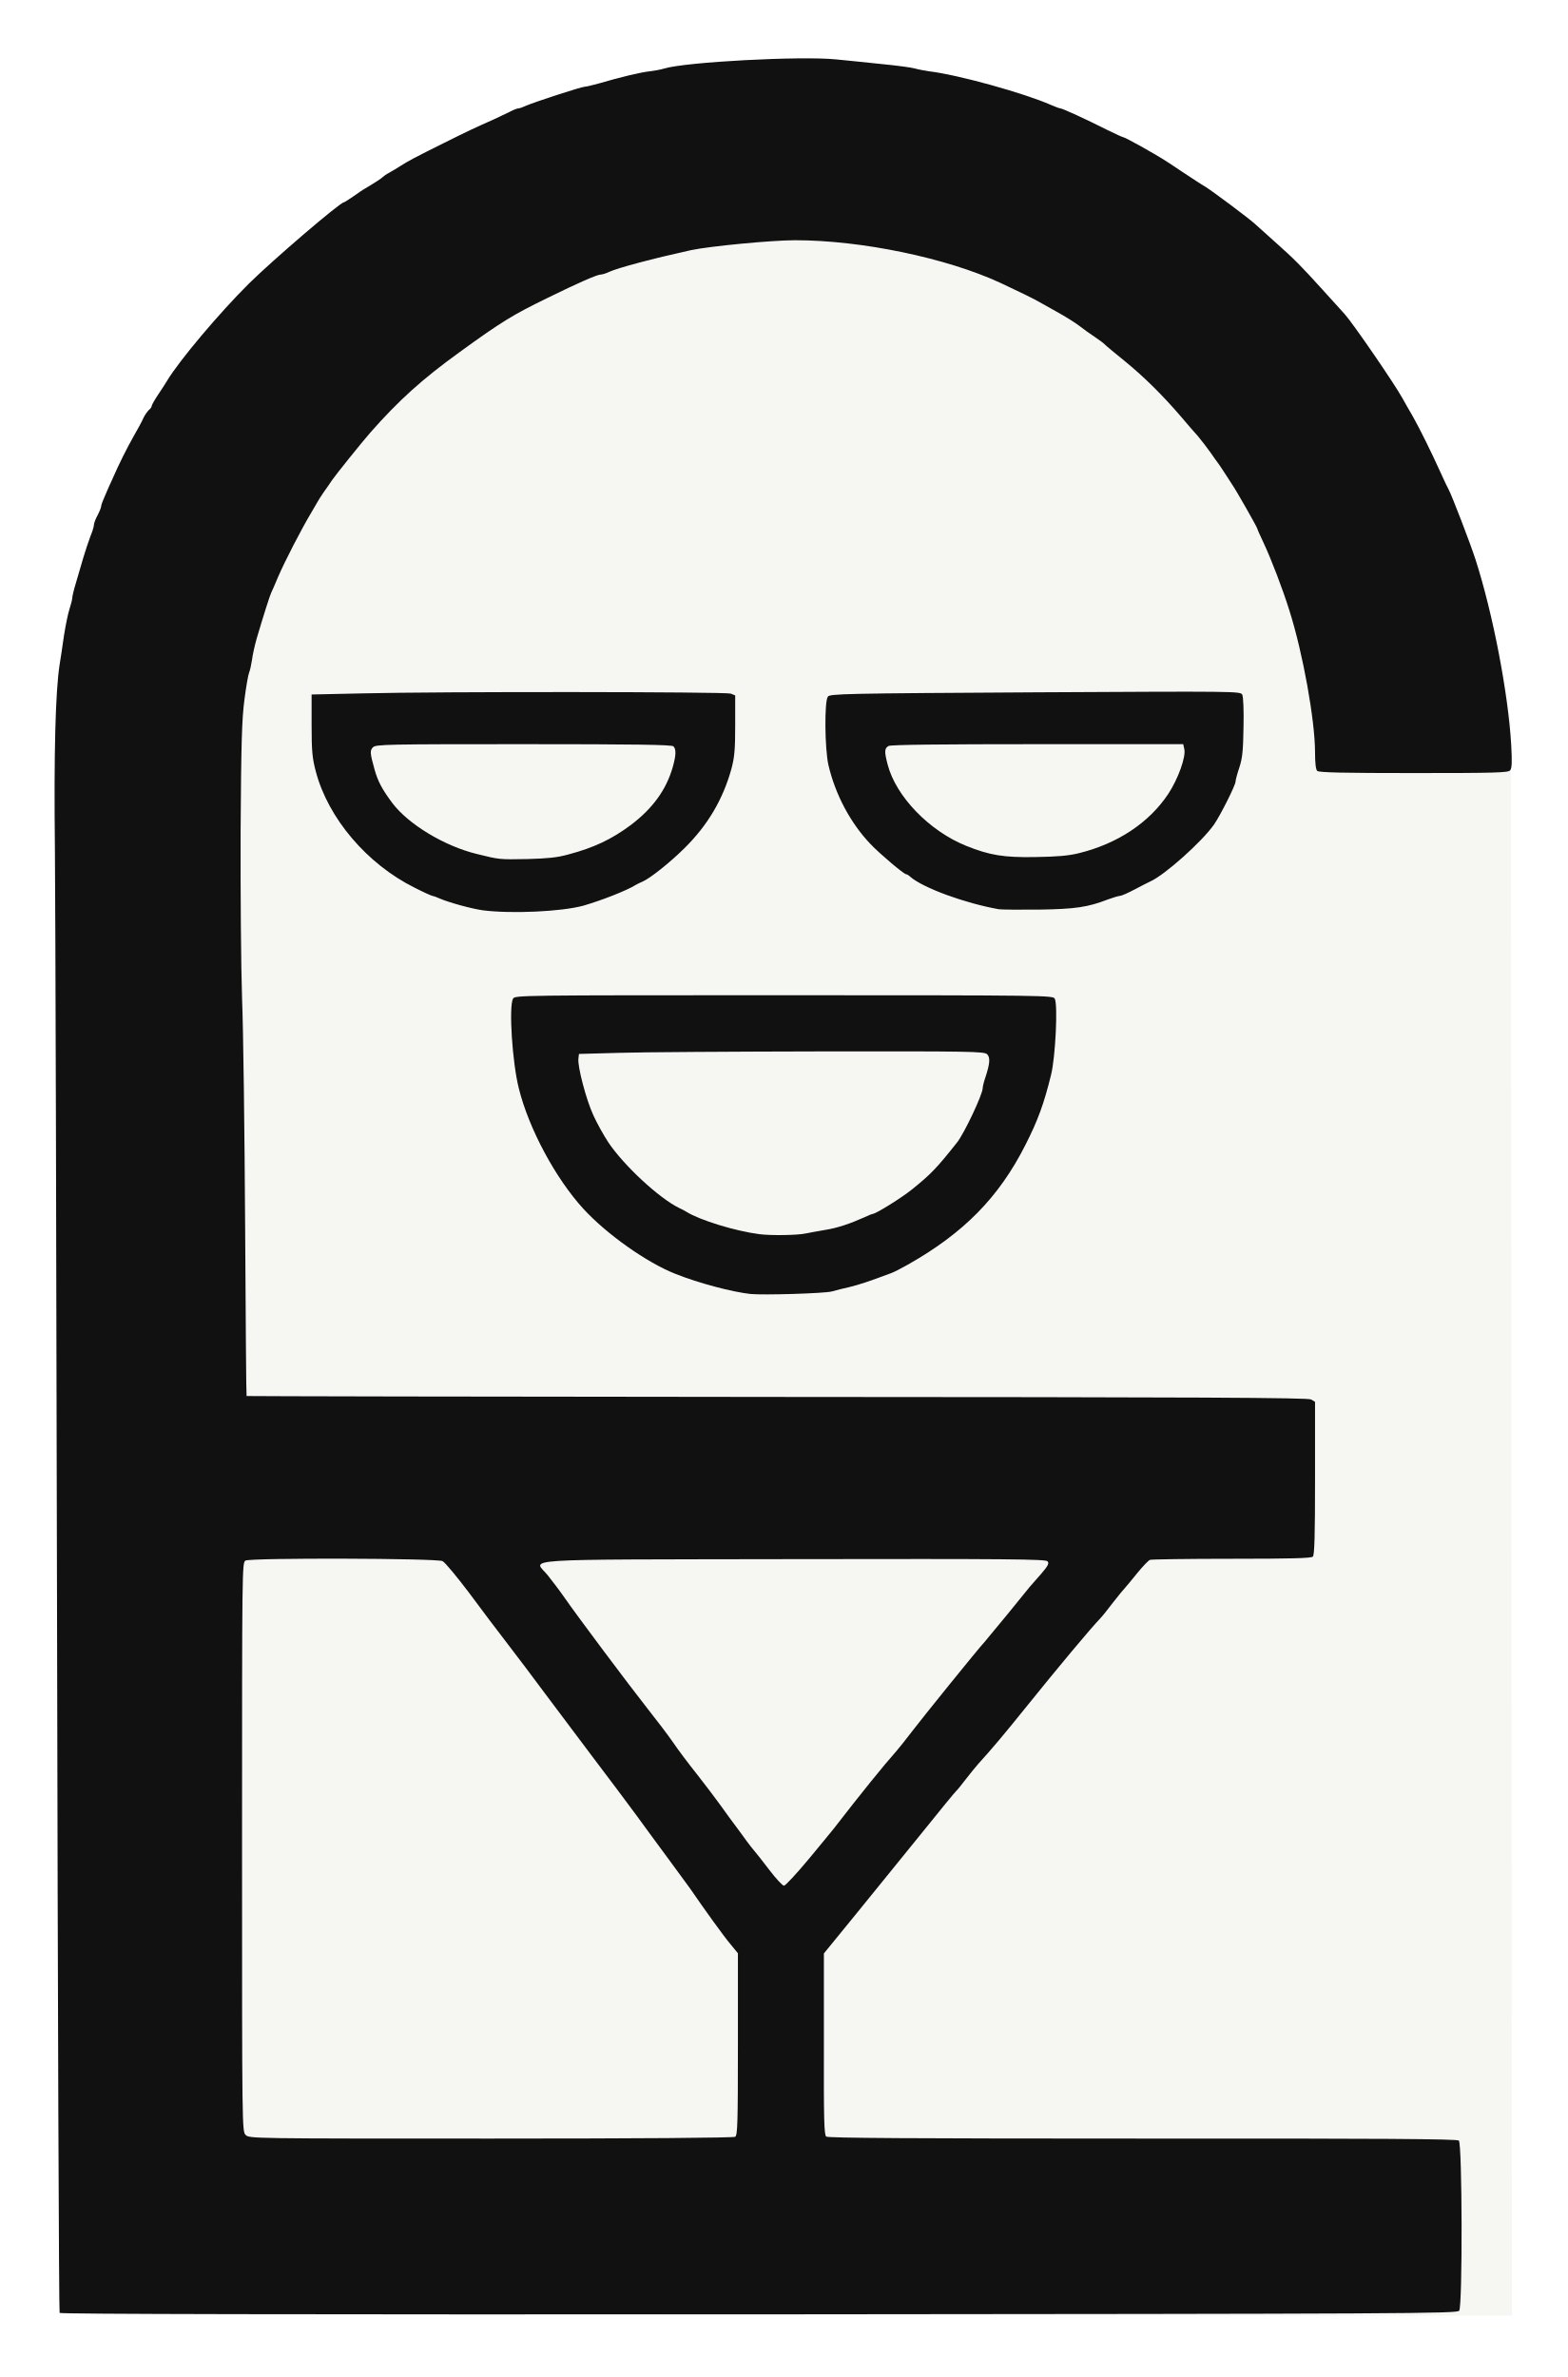
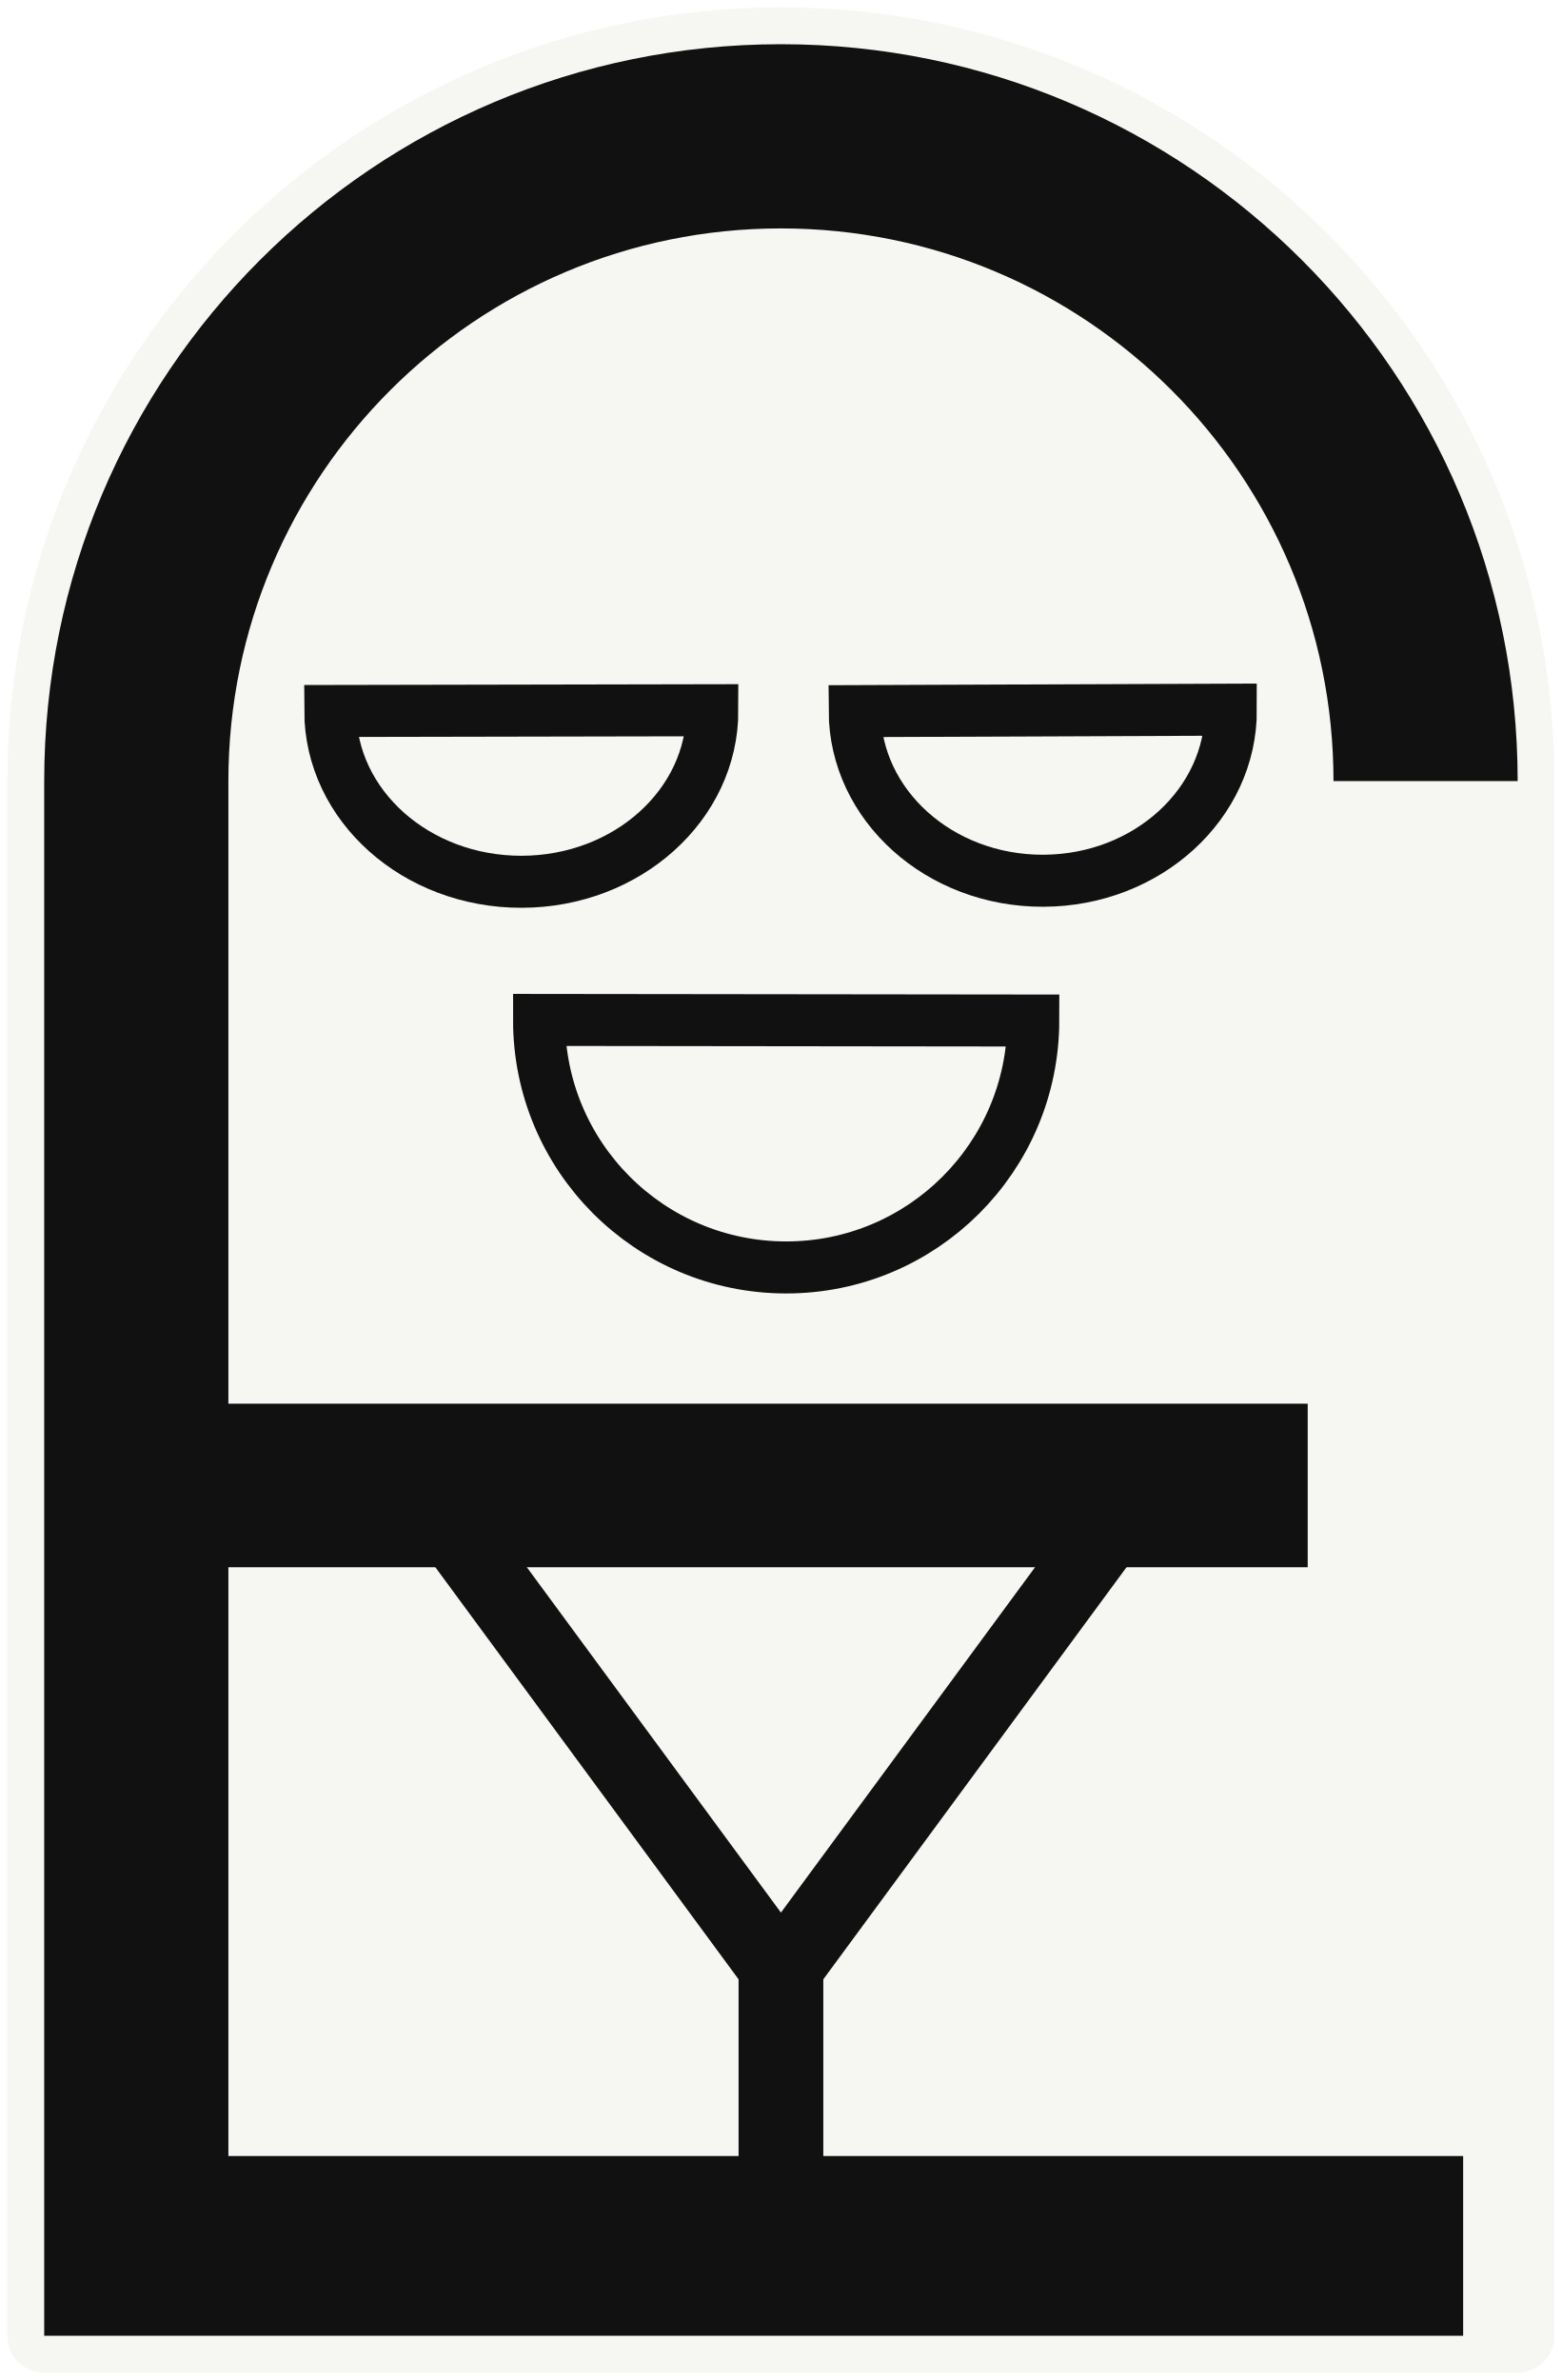
- <svg xmlns="http://www.w3.org/2000/svg" viewBox="0 0 868 1316">
-   <path fill="#f6f6f2" d="M33.3,1280.8C32.6,1279.9 32.0,1148.2 31.6,902.5C31.2,695.1 30.7,500.5 30.4,470.0C29.8,416.6 30.7,382.9 33.0,368.0C33.5,365.0 34.6,357.8 35.4,352.0C36.3,346.2 37.7,339.5 38.5,337.1C39.3,334.6 40.0,331.9 40.0,331.1C40.0,330.2 40.9,326.4 42.1,322.5C43.2,318.6 45.1,312.4 46.2,308.5C47.4,304.6 49.1,299.4 50.1,296.8C51.2,294.2 52.0,291.4 52.0,290.6C52.0,289.7 52.9,287.3 54.0,285.3C55.1,283.2 56.0,281.0 56.0,280.3C56.0,279.6 57.0,276.9 58.2,274.3C59.3,271.6 61.1,267.7 62.1,265.5C65.9,256.8 70.2,248.2 74.0,241.5C76.2,237.7 78.7,233.1 79.4,231.4C80.2,229.7 81.6,227.8 82.4,227.0C83.3,226.3 84.0,225.3 84.0,224.7C84.0,224.2 85.7,221.2 87.8,218.1C89.8,215.0 92.0,211.8 92.5,210.8C99.3,199.5 121.5,173.2 137.8,157.0C151.3,143.7 188.3,112.0 190.4,112.0C190.7,112.0 193.0,110.5 195.5,108.8C198.1,107.0 200.9,105.0 201.9,104.5C207.8,101.0 211.6,98.5 212.0,97.9C212.3,97.6 213.8,96.5 215.5,95.6C217.2,94.7 219.8,93.1 221.5,92.0C226.2,89.0 229.8,87.1 245.7,79.2C259.7,72.2 262.4,71.0 273.8,65.9C276.4,64.7 280.2,62.9 282.2,61.9C284.2,60.8 286.4,60.0 287.0,60.0C287.7,60.0 289.6,59.3 291.3,58.5C295.9,56.5 321.9,48.0 323.8,48.0C324.6,48.0 328.3,47.1 331.9,46.1C343.1,42.8 354.3,40.1 359.5,39.5C362.2,39.2 365.9,38.5 367.5,38.0C379.2,34.3 443.7,30.9 463.0,32.9C468.8,33.5 480.2,34.6 488.4,35.5C496.7,36.3 504.8,37.4 506.4,37.9C508.1,38.4 511.8,39.1 514.5,39.5C530.4,41.4 566.8,51.5 581.8,58.1C584.1,59.1 586.5,60.0 587.0,60.0C588.1,60.0 600.8,65.8 613.3,72.1C617.6,74.2 621.5,76.0 621.9,76.0C622.4,76.0 626.7,78.3 631.6,81.0C643.5,87.8 643.1,87.5 654.3,95.0C659.7,98.6 665.5,102.4 667.3,103.4C671.6,106.1 692.1,121.4 695.1,124.3C696.4,125.5 701.3,129.9 705.9,134.0C716.6,143.5 720.3,147.3 731.9,160.1C737.1,165.8 742.7,172.0 744.4,173.9C749.0,179.0 771.8,212.2 776.4,220.5C777.3,222.2 779.9,226.7 782.1,230.5C786.1,237.6 792.2,249.9 797.9,262.5C799.6,266.4 801.5,270.2 802.0,271.1C803.8,274.5 814.0,300.9 816.9,310.0C823.2,329.6 829.3,356.5 833.8,384.0L836.4,400.5L836.7,841.2L837.0,1282.0L435.6,1282.0C115.7,1282.0 34.0,1281.7 33.3,1280.8Z" />
-   <path fill="#111" d="M33.0,1280.5C32.6,1280.0 32.0,1109.8 31.6,902.5C31.2,695.1 30.7,500.5 30.4,470.0C29.8,416.6 30.7,382.9 33.0,368.0C33.5,365.0 34.6,357.8 35.4,352.0C36.3,346.2 37.7,339.5 38.5,337.1C39.3,334.6 40.0,331.9 40.0,331.1C40.0,330.2 40.9,326.4 42.1,322.5C43.2,318.6 45.1,312.4 46.2,308.5C47.4,304.6 49.1,299.4 50.1,296.8C51.2,294.2 52.0,291.4 52.0,290.6C52.0,289.7 52.9,287.3 54.0,285.3C55.1,283.2 56.0,281.0 56.0,280.3C56.0,279.6 57.0,276.9 58.2,274.3C59.3,271.6 61.1,267.7 62.1,265.5C65.9,256.8 70.2,248.2 74.0,241.5C76.2,237.7 78.7,233.1 79.4,231.4C80.2,229.7 81.6,227.8 82.4,227.0C83.3,226.3 84.0,225.3 84.0,224.7C84.0,224.2 85.7,221.2 87.8,218.1C89.8,215.0 92.0,211.8 92.5,210.8C99.3,199.5 121.5,173.2 137.8,157.0C151.3,143.7 188.3,112.0 190.4,112.0C190.7,112.0 193.0,110.5 195.5,108.8C198.1,107.0 200.9,105.0 201.9,104.5C207.8,101.0 211.6,98.5 212.0,97.9C212.3,97.6 213.8,96.5 215.5,95.6C217.2,94.7 219.8,93.1 221.5,92.0C226.2,89.0 229.8,87.1 245.7,79.2C259.7,72.2 262.4,71.0 273.8,65.9C276.4,64.7 280.2,62.9 282.2,61.9C284.2,60.8 286.4,60.0 287.0,60.0C287.7,60.0 289.6,59.3 291.3,58.5C295.9,56.5 321.9,48.0 323.8,48.0C324.6,48.0 328.3,47.1 331.9,46.1C343.1,42.8 354.3,40.1 359.5,39.5C362.2,39.2 365.9,38.5 367.5,38.0C379.2,34.3 443.7,30.9 463.0,32.9C468.8,33.5 480.2,34.6 488.4,35.5C496.7,36.3 504.8,37.4 506.4,37.9C508.1,38.4 511.8,39.1 514.5,39.5C530.4,41.4 566.8,51.5 581.8,58.1C584.1,59.1 586.5,60.0 587.0,60.0C588.1,60.0 600.8,65.8 613.3,72.1C617.6,74.2 621.5,76.0 621.9,76.0C622.4,76.0 626.7,78.3 631.6,81.0C643.5,87.8 643.1,87.5 654.3,95.0C659.7,98.6 665.5,102.4 667.3,103.4C671.6,106.1 692.1,121.4 695.1,124.3C696.4,125.5 701.3,129.9 705.9,134.0C716.6,143.5 720.3,147.3 731.9,160.1C737.1,165.8 742.7,172.0 744.4,173.9C749.0,179.0 771.8,212.2 776.4,220.5C777.3,222.2 779.9,226.7 782.1,230.5C786.1,237.6 792.2,249.9 797.9,262.5C799.6,266.4 801.5,270.2 802.0,271.1C803.8,274.5 814.0,300.9 816.9,310.0C826.5,339.9 834.9,383.7 836.6,412.5C837.1,421.9 837.0,425.3 836.0,426.5C834.9,427.8 828.0,428.0 782.6,428.0C743.3,428.0 730.1,427.7 729.2,426.8C728.4,426.0 728.0,422.3 728.0,416.7C728.0,398.9 721.3,361.6 713.8,338.0C710.0,325.9 703.9,309.9 699.4,300.3C697.5,296.3 696.0,292.9 696.0,292.6C696.0,292.0 684.3,271.3 682.0,268.1C681.1,266.6 679.0,263.5 677.4,261.0C675.8,258.5 674.3,256.3 674.0,256.0C673.7,255.7 672.0,253.2 670.1,250.5C668.2,247.8 665.0,243.7 663.1,241.4C661.1,239.2 657.0,234.5 654.0,230.9C643.8,219.0 633.5,208.8 623.0,200.2C617.2,195.5 612.0,191.2 611.5,190.6C611.0,190.0 608.5,188.2 606.0,186.5C603.5,184.9 599.7,182.1 597.5,180.4C595.3,178.7 589.7,175.2 585.0,172.6C580.3,170.0 575.8,167.5 575.0,167.0C572.9,165.7 563.0,160.9 553.8,156.6C524.0,142.8 476.8,133.0 440.2,133.0C427.2,133.0 392.8,136.3 382.5,138.5C362.0,143.0 342.0,148.3 337.3,150.5C335.6,151.3 333.5,152.0 332.6,152.0C330.6,152.0 320.3,156.5 303.0,165.0C283.7,174.4 277.7,178.1 254.5,194.9C233.6,210.0 220.8,221.6 205.0,239.5C200.2,245.0 185.8,262.9 183.7,266.0C182.8,267.4 180.8,270.3 179.2,272.5C177.7,274.7 176.1,277.2 175.7,278.0C175.2,278.8 173.8,281.3 172.5,283.5C167.0,292.6 157.7,310.7 153.9,319.5C152.3,323.4 150.6,327.2 150.2,328.0C149.4,329.6 145.7,341.3 142.1,353.5C141.0,357.4 139.8,362.7 139.5,365.4C139.1,368.1 138.4,371.2 137.9,372.4C137.4,373.5 136.2,380.4 135.3,387.5C133.9,398.2 133.5,411.0 133.2,460.5C133.1,493.8 133.4,534.8 134.0,552.5C134.7,570.1 135.4,626.8 135.7,678.5C136.0,730.2 136.3,772.7 136.5,772.9C136.7,773.0 268.9,773.3 430.2,773.4C666.3,773.5 723.9,773.8 725.8,774.8L728.0,776.1L728.0,818.3C728.0,849.9 727.7,860.9 726.8,861.8C725.9,862.7 714.6,863.0 681.9,863.0C657.8,863.0 637.5,863.3 636.6,863.6C635.8,863.9 632.6,867.2 629.6,870.9C626.6,874.7 623.5,878.3 622.8,879.1C622.0,879.9 619.0,883.6 616.1,887.3C613.2,891.1 610.1,895.0 609.2,895.9C603.6,901.7 585.6,923.3 568.2,944.9C555.9,960.2 548.9,968.5 541.7,976.4C540.2,978.1 537.0,982.0 534.7,985.0C532.4,988.0 530.0,991.0 529.4,991.5C528.8,992.0 520.0,1002.7 509.9,1015.3C499.8,1027.8 483.5,1047.8 473.8,1059.8L456.1,1081.5L456.1,1131.6C456.0,1173.0 456.2,1182.0 457.4,1182.9C458.4,1183.7 503.8,1184.0 632.5,1184.0C764.3,1183.9 806.5,1184.2 807.6,1185.1C809.5,1186.7 809.7,1276.7 807.8,1279.3C806.6,1280.9 782.1,1281.0 420.2,1281.3C163.5,1281.4 33.6,1281.2 33.0,1280.5ZM407.0,1183.0C408.3,1182.2 408.5,1175.4 408.5,1131.7L408.5,1081.4L404.4,1076.4C400.9,1072.3 389.8,1056.9 382.0,1045.5C380.8,1043.8 375.5,1036.6 370.2,1029.4C364.9,1022.2 356.7,1011.1 352.0,1004.6C347.3,998.2 336.5,983.8 328.0,972.6C319.5,961.3 307.6,945.5 301.5,937.3C295.5,929.2 286.4,917.1 281.3,910.5C276.2,903.9 266.5,891.1 259.8,882.0C253.0,873.0 246.4,865.0 245.0,864.3C241.8,862.7 139.0,862.4 135.9,864.0C134.0,865.1 134.0,867.9 134.0,1022.5C134.0,1178.7 134.0,1180.0 136.0,1182.0C138.0,1184.0 139.3,1184.0 271.8,1184.0C354.3,1184.0 406.1,1183.6 407.0,1183.0ZM448.0,1028.9C454.9,1020.6 461.1,1013.0 461.8,1012.1C476.5,993.1 489.0,977.6 496.3,969.4C497.8,967.7 501.6,962.9 504.8,958.7C510.5,951.2 542.1,912.1 545.0,909.1C545.8,908.2 551.4,901.4 557.5,894.0C563.5,886.6 569.2,879.6 570.1,878.5C571.1,877.4 573.9,874.1 576.5,871.2C580.2,866.9 580.9,865.5 579.9,864.4C578.9,863.2 558.5,863.0 439.1,863.2C281.2,863.5 295.6,862.6 303.2,872.1C305.6,875.1 309.8,880.6 312.5,884.5C319.7,894.9 348.1,932.8 358.5,946.0C363.5,952.3 369.8,960.6 372.5,964.5C375.1,968.4 381.2,976.5 386.0,982.5C390.7,988.5 396.6,996.3 399.1,999.8C401.5,1003.2 405.3,1008.4 407.5,1011.3C409.7,1014.3 412.4,1017.9 413.5,1019.5C414.6,1021.0 416.4,1023.3 417.5,1024.6C418.6,1025.8 422.4,1030.7 426.0,1035.4C429.6,1040.1 433.2,1044.0 434.0,1044.0C434.8,1044.0 441.1,1037.2 448.0,1028.9ZM415.5,716.4C405.4,715.3 387.1,710.5 374.0,705.3C358.0,699.0 336.0,683.4 323.0,669.3C307.6,652.5 292.7,624.8 287.2,602.5C283.6,588.2 281.6,557.4 284.0,552.9C285.1,551.0 287.8,551.0 434.0,551.0C578.8,551.0 583.0,551.1 583.9,552.9C585.7,556.2 584.3,585.1 581.9,594.9C577.9,611.2 574.6,620.2 567.7,633.8C553.0,662.9 533.5,682.7 502.5,700.2C499.1,702.1 495.1,704.2 493.5,704.8C480.4,709.7 475.7,711.2 470.5,712.5C467.2,713.2 462.7,714.4 460.5,715.0C456.4,716.1 422.8,717.1 415.5,716.4ZM446.0,682.9C448.5,682.4 453.4,681.5 457.0,680.9C463.4,679.9 470.6,677.5 478.6,673.9C480.9,672.8 483.0,672.0 483.3,672.0C484.9,672.0 499.4,663.0 505.0,658.4C515.2,650.2 518.6,646.7 529.9,632.4C533.8,627.5 544.0,605.9 544.0,602.5C544.0,601.7 544.6,599.1 545.4,596.8C548.0,589.0 548.3,585.5 546.5,583.7C545.0,582.1 537.3,582.0 454.7,582.1C405.1,582.2 354.6,582.5 342.5,582.9L320.5,583.5L320.2,586.2C319.7,590.5 324.5,608.9 328.5,617.5C330.5,621.9 334.2,628.6 336.8,632.5C345.4,645.3 364.9,663.4 376.0,668.8C377.4,669.4 379.2,670.4 380.0,670.9C387.3,675.5 407.1,681.6 420.5,683.3C426.6,684.1 441.6,683.9 446.0,682.9ZM267.4,504.0C261.0,503.1 248.6,499.7 243.3,497.4C241.6,496.6 239.8,496.0 239.4,496.0C239.0,496.0 234.5,494.0 229.6,491.5C203.2,478.4 181.6,453.0 174.8,427.0C172.9,419.8 172.5,415.9 172.5,401.5L172.5,384.5L200.0,383.9C243.8,382.8 401.8,383.0 404.5,384.0L407.0,385.0L407.0,401.5C407.0,415.2 406.6,419.3 404.9,425.7C400.2,442.6 391.8,456.9 378.8,469.7C370.7,477.7 360.0,486.2 355.7,488.1C354.5,488.6 352.8,489.4 352.0,489.9C347.1,493.0 333.0,498.5 323.0,501.4C311.0,504.7 283.4,506.0 267.4,504.0ZM553.0,503.4C534.3,500.1 511.0,491.6 503.9,485.4C503.1,484.6 502.0,484.0 501.6,484.0C500.4,484.0 486.9,472.6 481.9,467.3C470.9,455.8 462.4,439.9 458.6,423.5C456.6,414.7 456.3,388.3 458.3,385.7C459.4,384.1 467.2,383.9 573.1,383.3C684.4,382.7 686.8,382.7 687.7,384.6C688.3,385.7 688.6,393.5 688.4,402.5C688.2,415.5 687.8,419.7 686.1,424.9C684.9,428.4 684.0,431.9 684.0,432.7C684.0,434.7 675.5,451.6 672.0,456.6C665.2,466.2 644.7,484.5 636.8,488.0C635.5,488.6 631.6,490.6 628.0,492.5C624.4,494.4 620.8,496.0 620.0,496.0C619.2,496.0 616.3,496.9 613.5,497.9C602.2,502.3 595.2,503.3 575.0,503.6C564.3,503.7 554.4,503.6 553.0,503.4ZM314.5,473.1C328.9,469.3 338.7,464.6 349.3,456.7C361.3,447.6 368.8,437.3 372.4,424.8C374.3,418.1 374.4,414.8 372.8,413.2C371.9,412.3 352.1,412.0 289.9,412.0C215.0,412.0 208.0,412.1 206.5,413.7C204.7,415.5 204.8,416.9 207.4,426.2C209.2,432.6 211.6,437.1 217.2,444.6C226.0,456.3 246.1,468.5 264.0,472.8C276.5,475.9 276.3,475.9 292.0,475.6C303.0,475.3 308.4,474.8 314.5,473.1ZM597.5,472.3C618.8,467.0 636.1,455.5 646.7,439.6C652.2,431.3 656.7,418.8 655.6,414.6L655.0,412.0L574.4,412.0C520.8,412.0 493.2,412.3 491.9,413.0C489.6,414.3 489.5,416.1 491.4,423.3C496.0,441.0 514.5,460.1 534.9,468.3C547.8,473.5 555.7,474.8 573.0,474.5C585.4,474.3 591.5,473.8 597.5,472.3Z" />
+ <svg xmlns="http://www.w3.org/2000/svg" viewBox="-6 -6 212 323">
+   <path id="tarjeta" fill="#f6f6f2" stroke="#f6f6f2" stroke-width="10" stroke-linejoin="round" d="M0,311V100A100,100 0 0 1 200,100V311Z" />
+   <g id="cuerpo" fill="#111" stroke="#111" stroke-linecap="butt">
+     <path stroke="none" d="M0,311V100A100,100 0 0 1 200,100H175A75,75 0 0 0 25,100V184.5H171.5V206.7H25V286.6H192.6V311Z" />
+     <path d="M56.36,202.7L100,262L143.64,202.7" fill="none" stroke-width="10" stroke-linejoin="miter" stroke-miterlimit="20" />
+     <path d="M100,256V288.6" fill="none" stroke-width="11.5" />
+   </g>
+   <g id="ojo-i" fill="#111" stroke="#111" stroke-linecap="butt" style="transform-origin:64.6px 99.4px">
+     <path d="M38.83,90.49L90.69,90.39A25.93,23.23 -0.11 0 1 38.83,90.49Z" fill="none" stroke-width="7.06" stroke-linejoin="miter" stroke-miterlimit="20" />
+   </g>
+   <g id="ojo-d" fill="#111" stroke="#111" stroke-linecap="butt" style="transform-origin:135.3px 99.3px">
+     <path d="M110.01,90.51L161.07,90.31A25.53,23.12 -0.22 0 1 110.01,90.51Z" fill="none" stroke-width="7.06" stroke-linejoin="miter" stroke-miterlimit="20" />
+   </g>
+   <g id="boca" fill="#111" stroke="#111" stroke-linecap="butt" style="transform-origin:100.7px 145.6px">
+     <path d="M67.17,132.42L134.25,132.5A33.54,33.55 0.06 0 1 67.17,132.42Z" fill="none" stroke-width="7.06" stroke-linejoin="miter" stroke-miterlimit="20" />
+   </g>
</svg>
